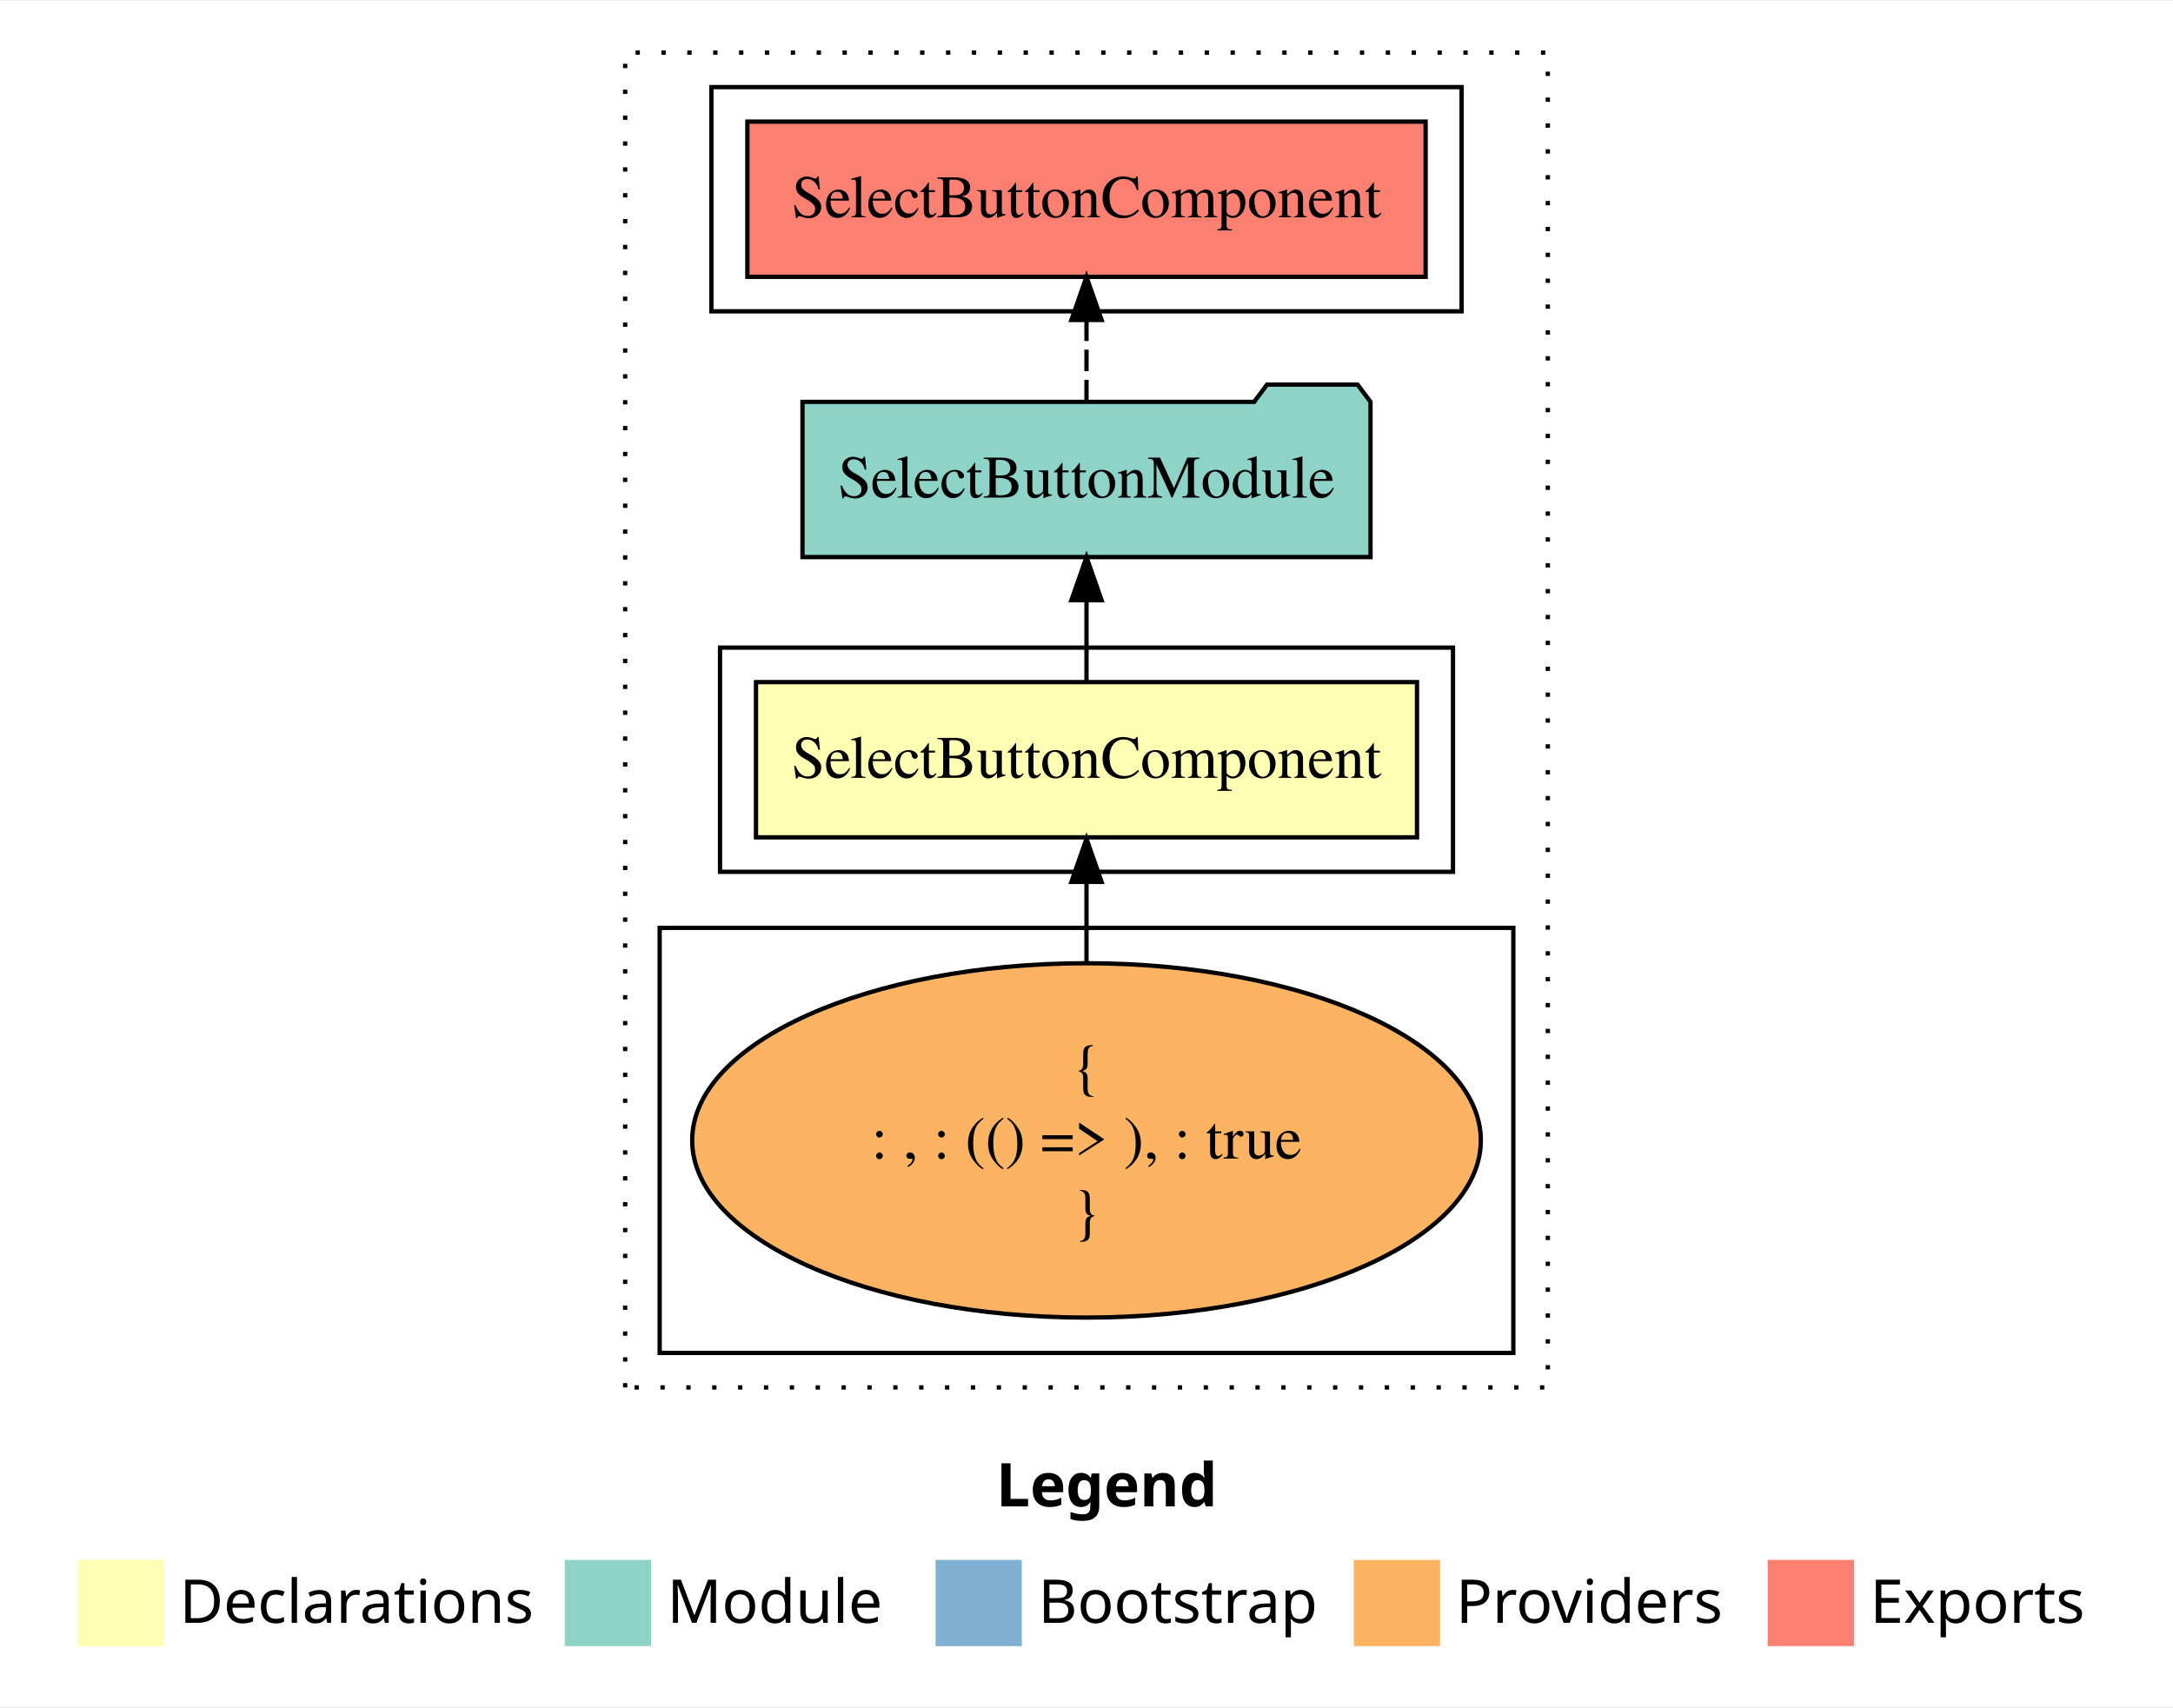
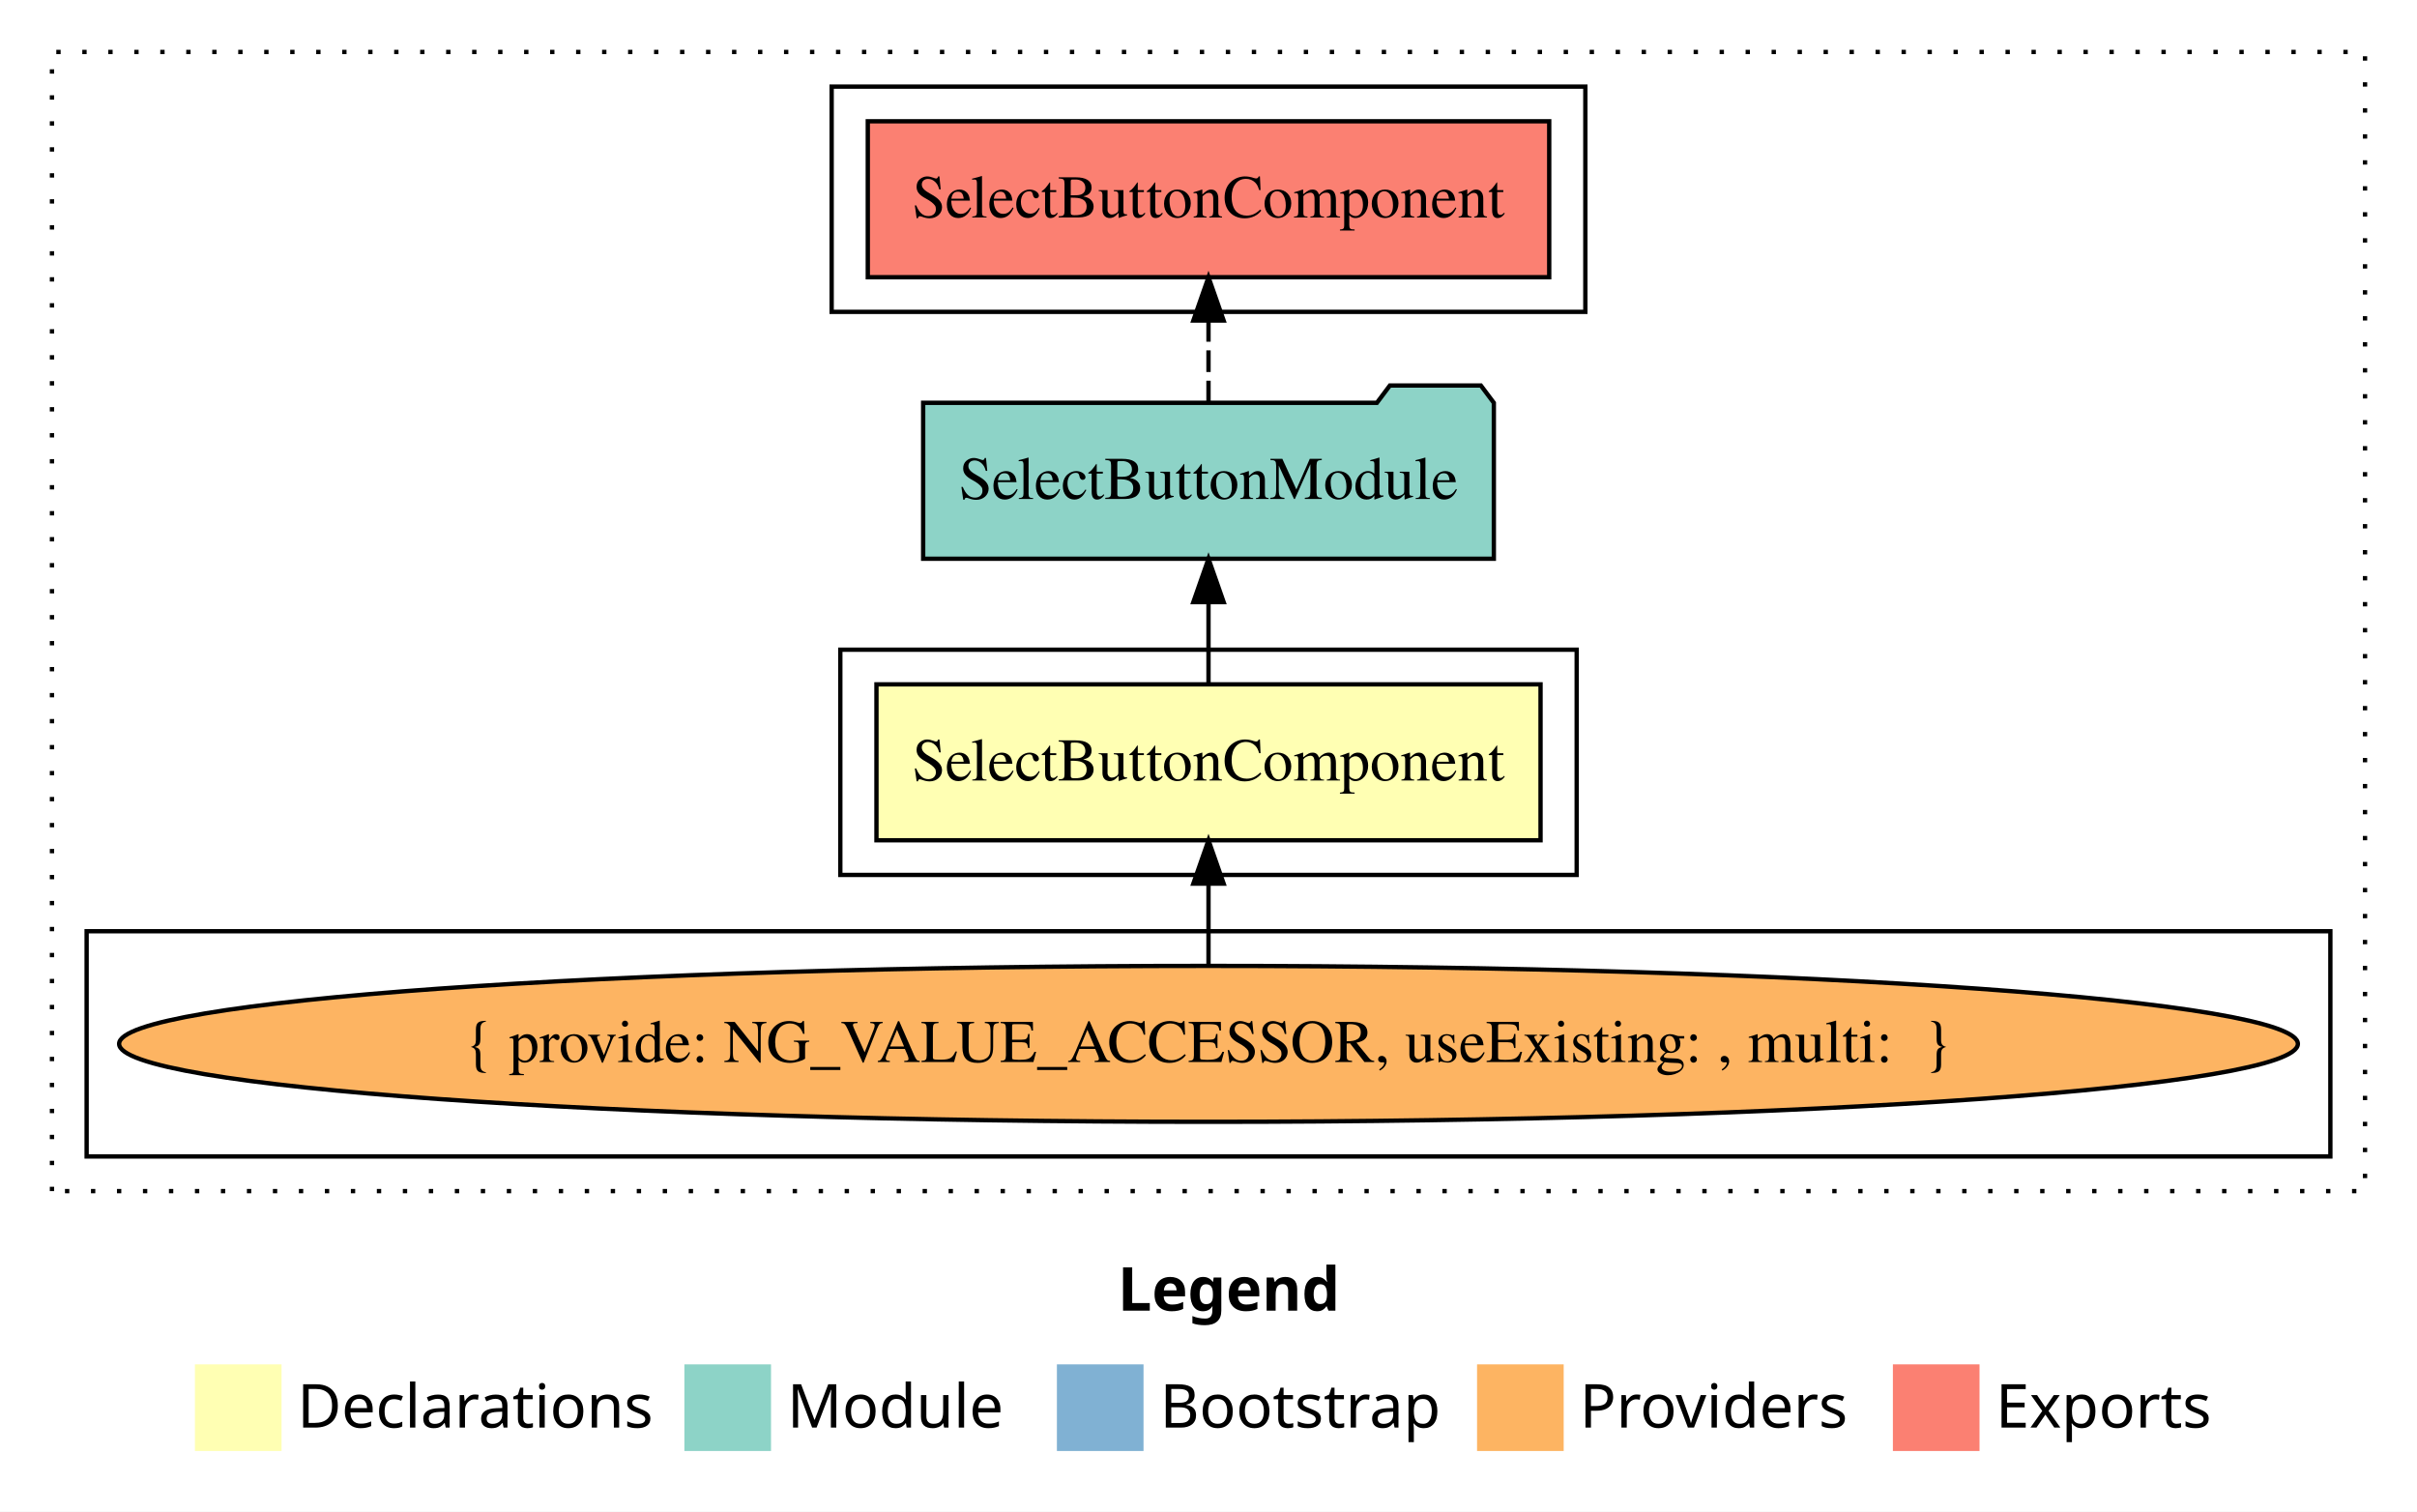
- <svg xmlns="http://www.w3.org/2000/svg" width="504pt" height="396pt" viewBox="0.00 0.00 504.00 395.59">
-   <g id="graph0" class="graph" transform="scale(1 1) rotate(0) translate(4 391.5901)">
-     <polygon fill="#ffffff" stroke="transparent" points="-4,4 -4,-391.59 500,-391.59 500,4 -4,4" />
-     <text text-anchor="start" x="227.009" y="-42.4" font-family="sans-serif" font-weight="bold" font-size="14.00" fill="#000000">Legend</text>
-     <polygon fill="#ffffb3" stroke="transparent" points="14,-10 14,-30 34,-30 34,-10 14,-10" />
-     <text text-anchor="start" x="37.629" y="-15.4" font-family="sans-serif" font-size="14.00" fill="#000000">  Declarations</text>
-     <polygon fill="#8dd3c7" stroke="transparent" points="127,-10 127,-30 147,-30 147,-10 127,-10" />
-     <text text-anchor="start" x="150.725" y="-15.4" font-family="sans-serif" font-size="14.00" fill="#000000">  Module</text>
-     <polygon fill="#80b1d3" stroke="transparent" points="213,-10 213,-30 233,-30 233,-10 213,-10" />
-     <text text-anchor="start" x="236.781" y="-15.4" font-family="sans-serif" font-size="14.00" fill="#000000">  Bootstrap</text>
-     <polygon fill="#fdb462" stroke="transparent" points="310,-10 310,-30 330,-30 330,-10 310,-10" />
-     <text text-anchor="start" x="333.673" y="-15.4" font-family="sans-serif" font-size="14.00" fill="#000000">  Providers</text>
-     <polygon fill="#fb8072" stroke="transparent" points="406,-10 406,-30 426,-30 426,-10 406,-10" />
-     <text text-anchor="start" x="429.726" y="-15.4" font-family="sans-serif" font-size="14.00" fill="#000000">  Exports</text>
+ <svg xmlns="http://www.w3.org/2000/svg" width="558pt" height="349pt" viewBox="0.00 0.00 558.00 349.00">
+   <g id="graph0" class="graph" transform="scale(1 1) rotate(0) translate(4 345)">
+     <polygon fill="#ffffff" stroke="transparent" points="-4,4 -4,-345 554,-345 554,4 -4,4" />
+     <text text-anchor="start" x="254.009" y="-42.4" font-family="sans-serif" font-weight="bold" font-size="14.00" fill="#000000">Legend</text>
+     <polygon fill="#ffffb3" stroke="transparent" points="41,-10 41,-30 61,-30 61,-10 41,-10" />
+     <text text-anchor="start" x="64.629" y="-15.4" font-family="sans-serif" font-size="14.00" fill="#000000">  Declarations</text>
+     <polygon fill="#8dd3c7" stroke="transparent" points="154,-10 154,-30 174,-30 174,-10 154,-10" />
+     <text text-anchor="start" x="177.725" y="-15.4" font-family="sans-serif" font-size="14.00" fill="#000000">  Module</text>
+     <polygon fill="#80b1d3" stroke="transparent" points="240,-10 240,-30 260,-30 260,-10 240,-10" />
+     <text text-anchor="start" x="263.781" y="-15.4" font-family="sans-serif" font-size="14.00" fill="#000000">  Bootstrap</text>
+     <polygon fill="#fdb462" stroke="transparent" points="337,-10 337,-30 357,-30 357,-10 337,-10" />
+     <text text-anchor="start" x="360.673" y="-15.4" font-family="sans-serif" font-size="14.00" fill="#000000">  Providers</text>
+     <polygon fill="#fb8072" stroke="transparent" points="433,-10 433,-30 453,-30 453,-10 433,-10" />
+     <text text-anchor="start" x="456.726" y="-15.4" font-family="sans-serif" font-size="14.00" fill="#000000">  Exports</text>
    <g id="clust1" class="cluster">
-       <polygon fill="none" stroke="#000000" stroke-dasharray="1,5" points="141,-70 141,-379.59 355,-379.59 355,-70 141,-70" />
+       <polygon fill="none" stroke="#000000" stroke-dasharray="1,5" points="8,-70 8,-333 542,-333 542,-70 8,-70" />
    </g>
    <g id="clust2" class="cluster">
-       <polygon fill="none" stroke="#000000" points="163,-189.59 163,-241.59 333,-241.59 333,-189.59 163,-189.59" />
+       <polygon fill="none" stroke="#000000" points="190,-143 190,-195 360,-195 360,-143 190,-143" />
    </g>
    <g id="clust3" class="cluster">
-       <polygon fill="none" stroke="#000000" points="149,-78 149,-176.59 347,-176.59 347,-78 149,-78" />
+       <polygon fill="none" stroke="#000000" points="16,-78 16,-130 534,-130 534,-78 16,-78" />
    </g>
    <g id="clust5" class="cluster">
-       <polygon fill="none" stroke="#000000" points="161,-319.59 161,-371.59 335,-371.59 335,-319.59 161,-319.59" />
+       <polygon fill="none" stroke="#000000" points="188,-273 188,-325 362,-325 362,-273 188,-273" />
    </g>
    <g id="node1" class="node">
-       <polygon fill="#ffffb3" stroke="#000000" points="324.658,-233.59 171.342,-233.59 171.342,-197.59 324.658,-197.59 324.658,-233.59" />
-       <text text-anchor="middle" x="248" y="-211.39" font-family="Times,serif" font-size="14.00" fill="#000000">SelectButtonComponent</text>
+       <polygon fill="#ffffb3" stroke="#000000" points="351.658,-187 198.342,-187 198.342,-151 351.658,-151 351.658,-187" />
+       <text text-anchor="middle" x="275" y="-164.8" font-family="Times,serif" font-size="14.00" fill="#000000">SelectButtonComponent</text>
    </g>
    <g id="node2" class="node">
-       <polygon fill="#8dd3c7" stroke="#000000" points="313.875,-298.59 310.875,-302.59 289.875,-302.59 286.875,-298.59 182.125,-298.59 182.125,-262.59 313.875,-262.59 313.875,-298.59" />
-       <text text-anchor="middle" x="248" y="-276.39" font-family="Times,serif" font-size="14.00" fill="#000000">SelectButtonModule</text>
+       <polygon fill="#8dd3c7" stroke="#000000" points="340.875,-252 337.875,-256 316.875,-256 313.875,-252 209.125,-252 209.125,-216 340.875,-216 340.875,-252" />
+       <text text-anchor="middle" x="275" y="-229.8" font-family="Times,serif" font-size="14.00" fill="#000000">SelectButtonModule</text>
    </g>
    <g id="edge1" class="edge">
-       <path fill="none" stroke="#000000" d="M248,-233.696C248,-233.696 248,-252.581 248,-252.581" />
-       <polygon fill="#000000" stroke="#000000" points="244.5,-252.581 248,-262.581 251.5,-252.581 244.5,-252.581" />
+       <path fill="none" stroke="#000000" d="M275,-187.106C275,-187.106 275,-205.991 275,-205.991" />
+       <polygon fill="#000000" stroke="#000000" points="271.5,-205.991 275,-215.991 278.5,-205.991 271.5,-205.991" />
    </g>
    <g id="node4" class="node">
-       <polygon fill="#fb8072" stroke="#000000" points="326.658,-363.59 169.342,-363.59 169.342,-327.59 326.658,-327.59 326.658,-363.59" />
-       <text text-anchor="middle" x="248" y="-341.39" font-family="Times,serif" font-size="14.00" fill="#000000">SelectButtonComponent </text>
+       <polygon fill="#fb8072" stroke="#000000" points="353.658,-317 196.342,-317 196.342,-281 353.658,-281 353.658,-317" />
+       <text text-anchor="middle" x="275" y="-294.8" font-family="Times,serif" font-size="14.00" fill="#000000">SelectButtonComponent </text>
    </g>
    <g id="edge3" class="edge">
-       <path fill="none" stroke="#000000" stroke-dasharray="5,2" d="M248,-298.696C248,-298.696 248,-317.581 248,-317.581" />
-       <polygon fill="#000000" stroke="#000000" points="244.5,-317.581 248,-327.581 251.5,-317.581 244.5,-317.581" />
+       <path fill="none" stroke="#000000" stroke-dasharray="5,2" d="M275,-252.106C275,-252.106 275,-270.991 275,-270.991" />
+       <polygon fill="#000000" stroke="#000000" points="271.5,-270.991 275,-280.991 278.5,-270.991 271.5,-270.991" />
    </g>
    <g id="node3" class="node">
-       <ellipse fill="#fdb462" stroke="#000000" cx="248" cy="-127.295" rx="91.456" ry="41.091" />
-       <text text-anchor="middle" x="248" y="-139.895" font-family="Times,serif" font-size="14.00" fill="#000000">{</text>
-       <text text-anchor="middle" x="248" y="-123.095" font-family="Times,serif" font-size="14.00" fill="#000000">    : , : (() =&gt; ), : true</text>
-       <text text-anchor="middle" x="248" y="-106.295" font-family="Times,serif" font-size="14.00" fill="#000000">}</text>
+       <ellipse fill="#fdb462" stroke="#000000" cx="275" cy="-104" rx="251.499" ry="18" />
+       <text text-anchor="middle" x="275" y="-99.8" font-family="Times,serif" font-size="14.00" fill="#000000">{ provide: NG_VALUE_ACCESSOR, useExisting: , multi:  }</text>
    </g>
    <g id="edge2" class="edge">
-       <path fill="none" stroke="#000000" d="M248,-168.599C248,-168.599 248,-187.255 248,-187.255" />
-       <polygon fill="#000000" stroke="#000000" points="244.5,-187.255 248,-197.255 251.5,-187.255 244.5,-187.255" />
+       <path fill="none" stroke="#000000" d="M275,-122.106C275,-122.106 275,-140.991 275,-140.991" />
+       <polygon fill="#000000" stroke="#000000" points="271.5,-140.991 275,-150.991 278.5,-140.991 271.5,-140.991" />
    </g>
  </g>
</svg>
